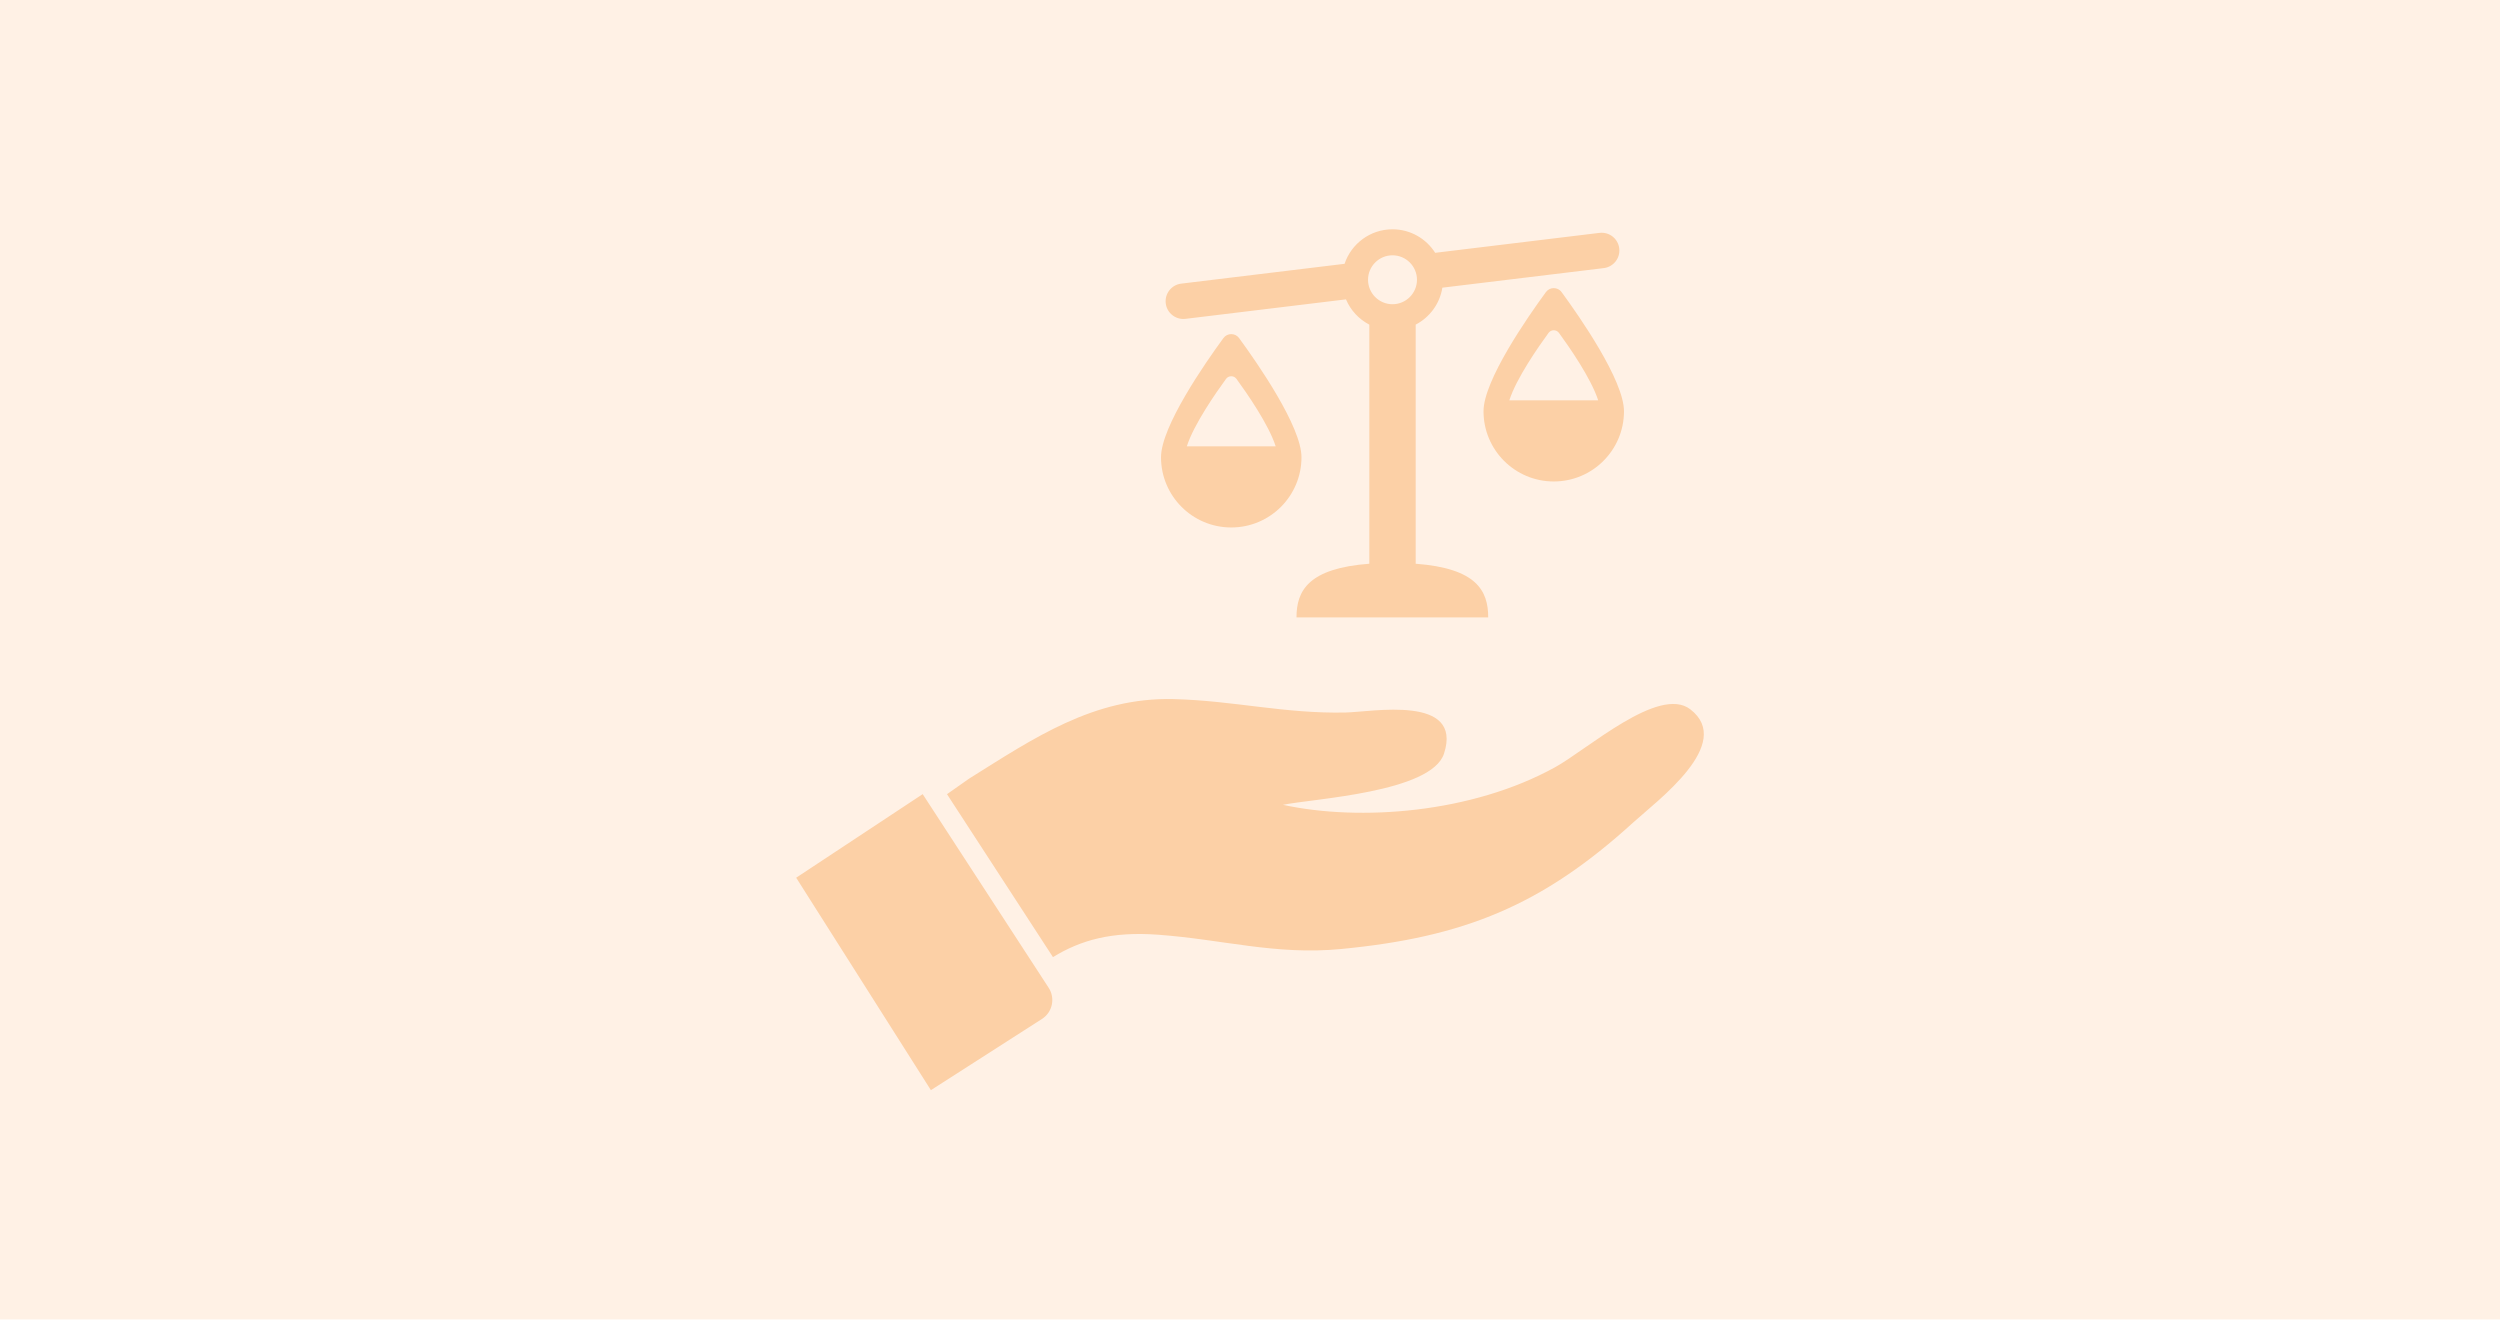
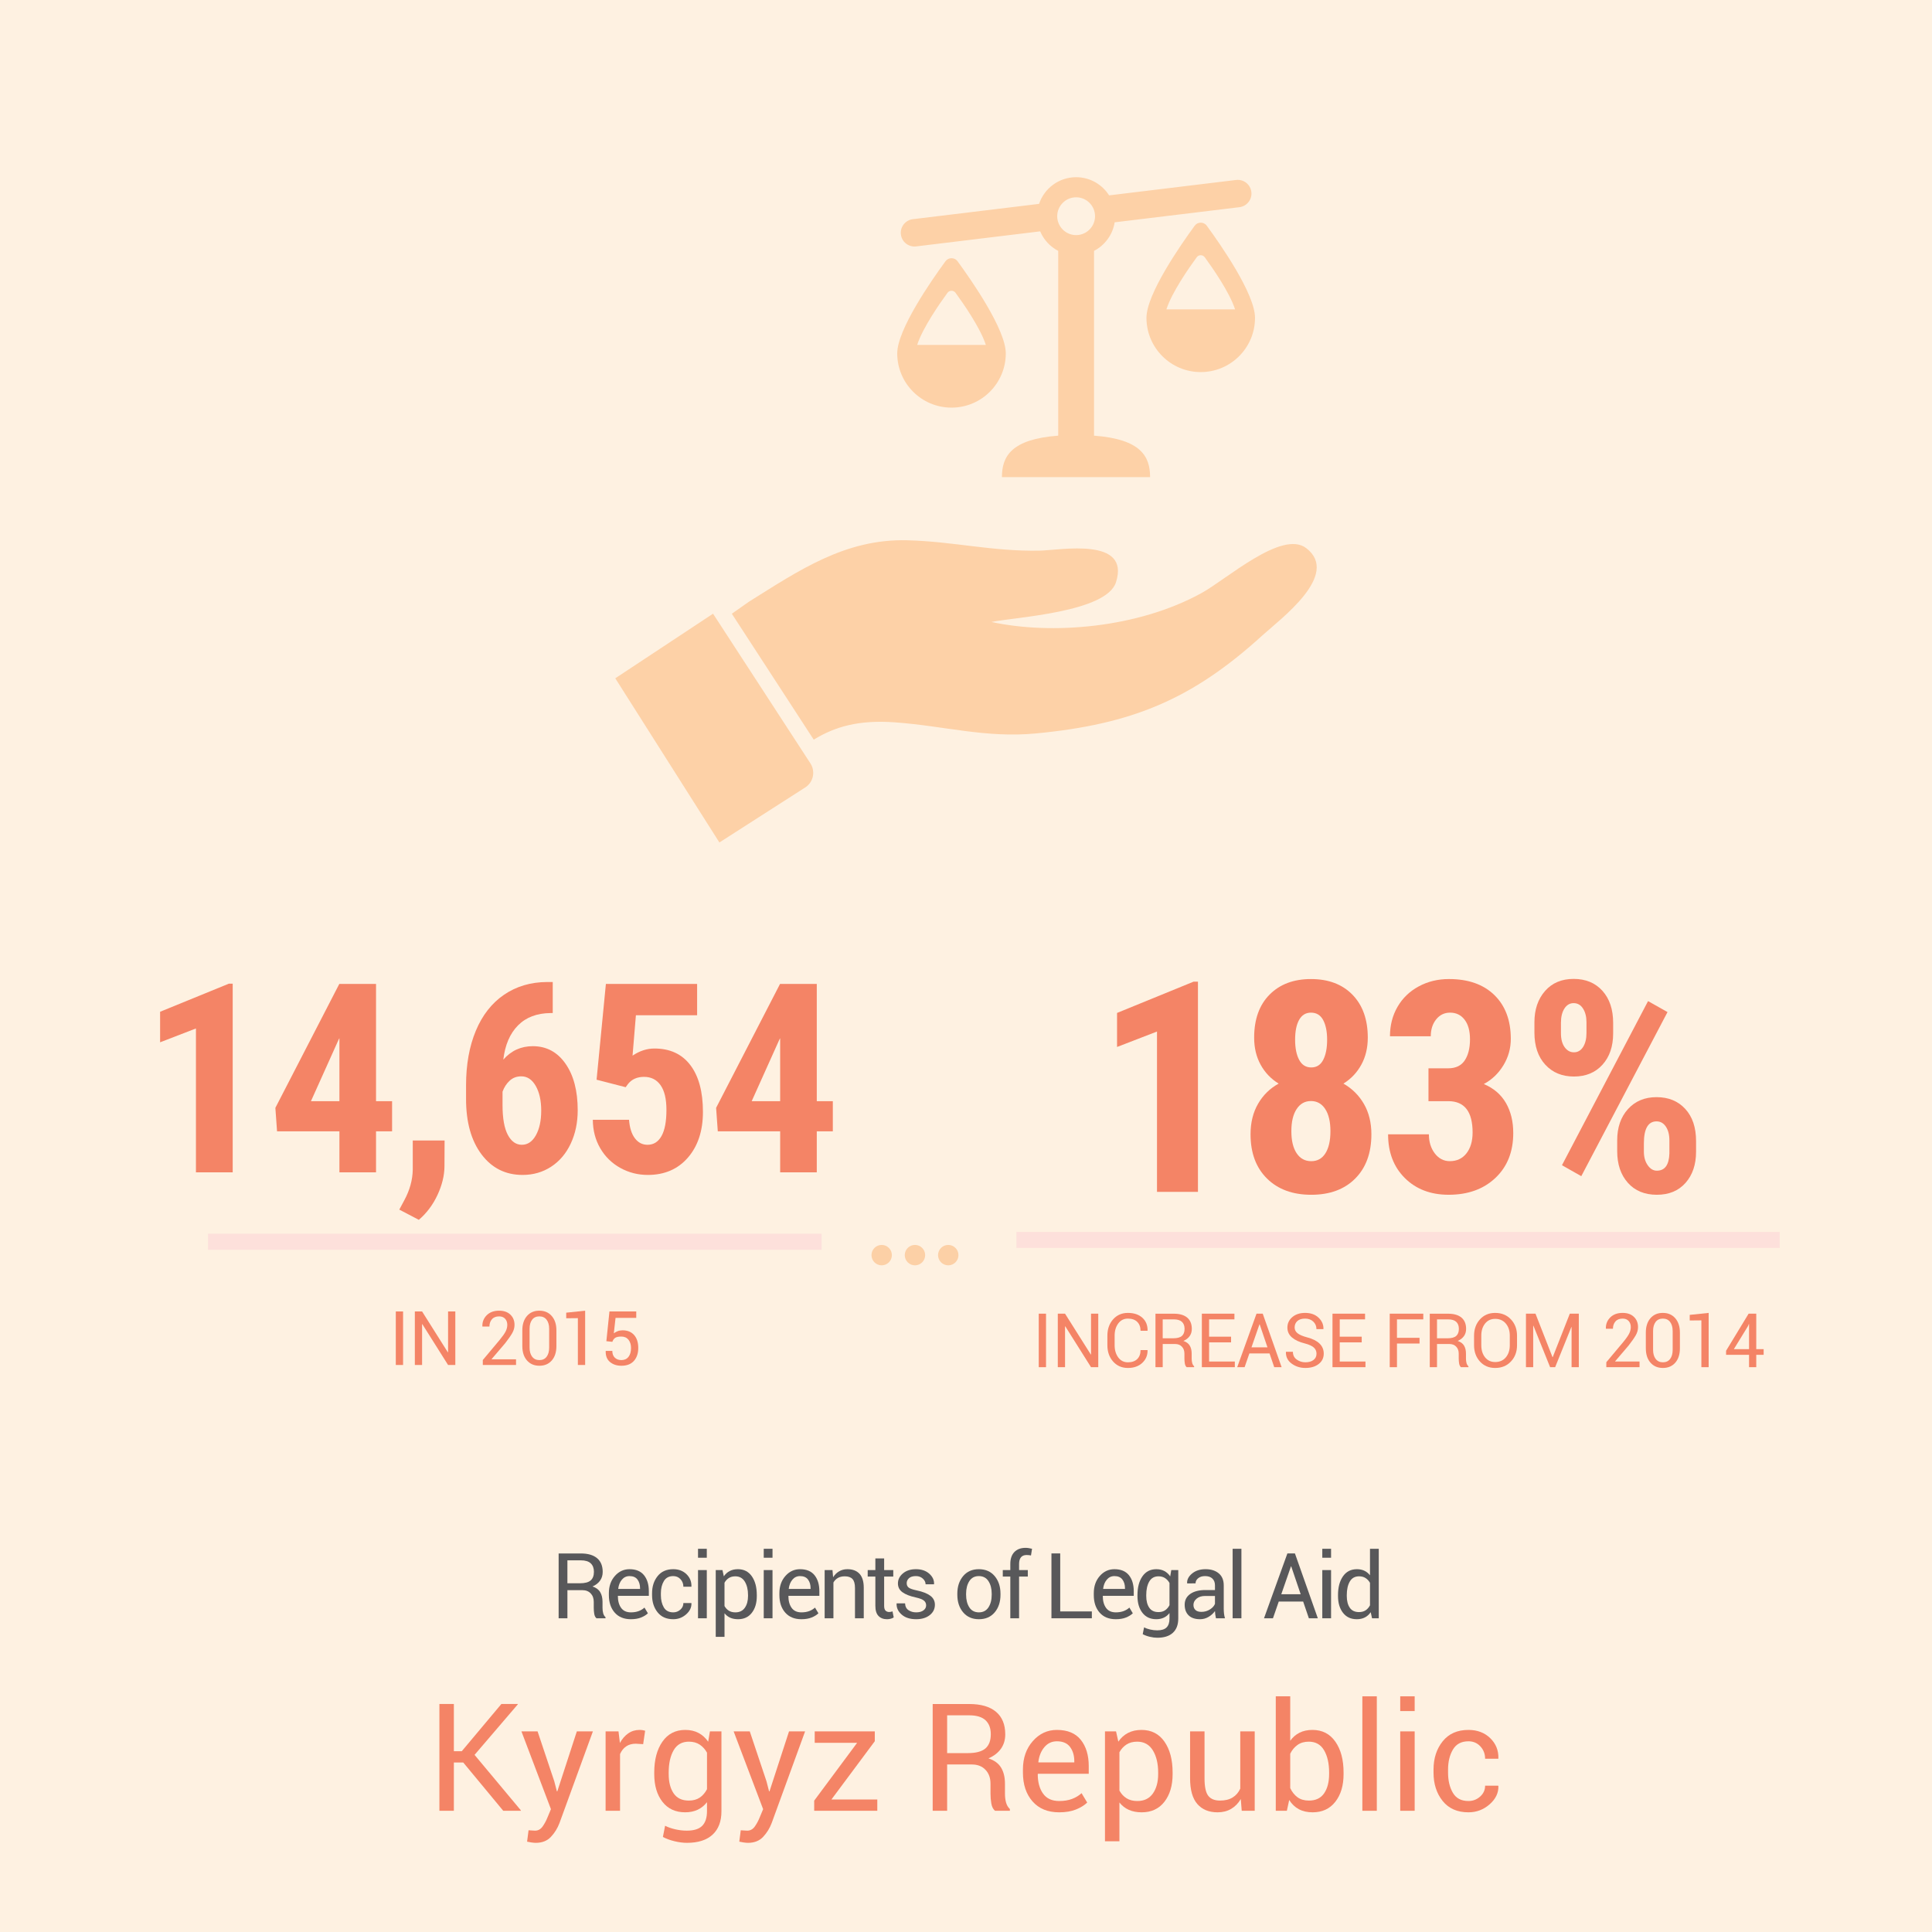
- <svg xmlns="http://www.w3.org/2000/svg" version="1.1" id="Layer_1" x="0px" y="0px" width="360px" height="190px" viewBox="0 0 360 190" enable-background="new 0 0 360 190" xml:space="preserve">
-   <g>
-     <rect fill="#FFF1E5" width="360" height="190" />
+ <svg xmlns="http://www.w3.org/2000/svg" version="1.1" x="0px" y="0px" width="360px" height="360px" viewBox="0 0 360 360" enable-background="new 0 0 360 360" xml:space="preserve">
+   <g id="Layer_1">
+     <g>
+       <rect fill="#FEF1E1" width="360" height="360" />
+     </g>
+     <g>
+       <g id="lybra">
+         <g>
+           <g>
+             <path fill="#FDD1A7" d="M200.518,36.764c1.944,0,3.526,1.58,3.526,3.524c0,1.94-1.582,3.521-3.526,3.521       c-1.939,0-3.521-1.581-3.521-3.521C196.996,38.344,198.578,36.764,200.518,36.764 M167.868,43.684       c0.165,1.401,1.442,2.4,2.844,2.23l23.109-2.805c0.661,1.568,1.856,2.857,3.36,3.637v34.431       c-8.754,0.661-10.486,3.867-10.486,7.726h27.607c0-3.858-1.69-7.064-10.445-7.726V46.746c2.012-1.043,3.476-2.998,3.843-5.32       l23.243-2.819c1.401-0.171,2.399-1.444,2.229-2.843c-0.171-1.401-1.442-2.398-2.844-2.23l-23.662,2.871       c-1.288-2.033-3.558-3.386-6.148-3.386c-3.206,0-5.937,2.08-6.898,4.97l-23.522,2.853       C168.695,41.012,167.697,42.285,167.868,43.684" />
+           </g>
+         </g>
+         <g>
+           <g>
+             <path fill="#FDD1A7" d="M176.55,54.559c0.373-0.507,1.128-0.507,1.5,0c1.458,1.996,4.633,6.55,5.646,9.709h-12.793       C171.917,61.108,175.092,56.555,176.55,54.559 M177.3,75.956c5.585,0,10.114-4.527,10.114-10.112       c0-4.426-6.35-13.557-8.987-17.162c-0.558-0.76-1.695-0.76-2.254,0c-2.638,3.605-8.987,12.736-8.987,17.162       C167.186,71.429,171.715,75.956,177.3,75.956" />
+           </g>
+         </g>
+         <g>
+           <g>
+             <path fill="#FDD1A7" d="M217.344,57.644c1.008-3.157,4.188-7.712,5.646-9.707c0.372-0.507,1.127-0.507,1.5,0       c1.458,1.995,4.632,6.55,5.646,9.707H217.344z M222.612,42.061c-2.637,3.602-8.986,12.734-8.986,17.16       c0,5.586,4.529,10.111,10.114,10.111c5.584,0,10.114-4.525,10.114-10.111c0-4.426-6.35-13.559-8.987-17.16       C224.309,41.298,223.171,41.298,222.612,42.061" />
+           </g>
+         </g>
+       </g>
+       <g id="hand">
+         <g>
+           <path fill="#FDD1A7" d="M243.395,102.134c6.443,4.938-4.809,13.201-8.175,16.27c-13.119,11.958-24.36,16.553-42.133,18.257      c-9.406,0.9-17.044-1.387-26.336-2.063c-6.66-0.483-11.102,0.764-15.125,3.226l-15.259-23.462      c1.064-0.747,2.13-1.496,3.19-2.243c9.287-5.805,17.933-11.747,29.469-11.448c8.656,0.221,15.9,2.113,24.707,1.933      c3.847-0.079,16.95-2.603,14.209,5.906c-1.81,5.623-18.982,6.499-23.196,7.386c11.086,2.409,27.204,1.208,39.195-5.418      C228.611,107.896,238.896,98.686,243.395,102.134 M132.866,114.354l-18.217,12.037l19.4,30.591l16.107-10.326      c1.428-1.002,1.8-2.954,0.854-4.412L132.866,114.354z" />
+         </g>
+       </g>
+     </g>
  </g>
-   <g>
-     <g id="lybra">
+   <g id="Layer_2">
+     <g>
      <g>
-         <path fill="#FCD0A6" d="M200.518,36.764c1.944,0,3.526,1.58,3.526,3.524c0,1.94-1.582,3.521-3.526,3.521     c-1.939,0-3.521-1.581-3.521-3.521C196.996,38.344,198.578,36.764,200.518,36.764 M167.868,43.684     c0.165,1.401,1.442,2.4,2.844,2.23l23.109-2.805c0.661,1.568,1.856,2.857,3.36,3.637v34.431     c-8.754,0.661-10.486,3.867-10.486,7.726h27.607c0-3.858-1.69-7.064-10.445-7.726V46.746c2.012-1.043,3.476-2.998,3.843-5.32     l23.243-2.819c1.401-0.171,2.399-1.444,2.229-2.843c-0.171-1.401-1.442-2.398-2.844-2.23l-23.662,2.871     c-1.288-2.033-3.558-3.386-6.148-3.386c-3.206,0-5.937,2.08-6.898,4.97l-23.522,2.853     C168.695,41.012,167.697,42.285,167.868,43.684" />
+         <path fill="#F48466" d="M86.32,328.416h-1.75v8.996h-2.693v-19.906h2.693v8.805h1.477l7.383-8.805h3.035l0.027,0.068l-8.066,9.42     l8.641,10.35l-0.027,0.068h-3.268L86.32,328.416z" />
+         <path fill="#F48466" d="M103.287,331.929l0.479,1.859h0.082l3.637-11.17h2.994l-6.221,17.063     c-0.374,0.993-0.909,1.859-1.606,2.598s-1.639,1.107-2.823,1.107c-0.219,0-0.497-0.025-0.834-0.075     c-0.337-0.05-0.597-0.098-0.779-0.144l0.273-2.119c-0.055-0.009,0.107,0,0.485,0.027c0.378,0.027,0.617,0.041,0.718,0.041     c0.574,0,1.043-0.255,1.408-0.766c0.364-0.511,0.67-1.076,0.916-1.695l0.643-1.545l-5.496-14.492h3.008L103.287,331.929z" />
+         <path fill="#F48466" d="M119.844,324.998l-1.381-0.082c-0.711,0-1.311,0.169-1.798,0.506c-0.488,0.337-0.864,0.812-1.128,1.422     v10.568h-2.693v-14.793h2.406l0.26,2.16c0.419-0.766,0.937-1.362,1.552-1.791c0.615-0.428,1.324-0.643,2.126-0.643     c0.2,0,0.392,0.016,0.574,0.048c0.182,0.032,0.333,0.066,0.451,0.103L119.844,324.998z" />
+         <path fill="#F48466" d="M121.908,330.289c0-2.379,0.508-4.297,1.524-5.756c1.016-1.458,2.436-2.188,4.259-2.188     c0.938,0,1.764,0.189,2.475,0.567c0.711,0.378,1.308,0.923,1.791,1.634l0.328-1.928h2.146v14.875     c0,1.896-0.552,3.352-1.654,4.368c-1.103,1.016-2.693,1.524-4.771,1.524c-0.711,0-1.479-0.098-2.304-0.294     c-0.825-0.196-1.552-0.463-2.181-0.8l0.41-2.092c0.52,0.273,1.146,0.494,1.88,0.663c0.733,0.168,1.456,0.253,2.167,0.253     c1.313,0,2.267-0.299,2.864-0.896c0.597-0.597,0.896-1.506,0.896-2.728v-1.682c-0.483,0.62-1.062,1.089-1.736,1.408     c-0.675,0.319-1.454,0.479-2.338,0.479c-1.805,0-3.215-0.654-4.231-1.962c-1.017-1.308-1.524-3.028-1.524-5.161V330.289z      M124.602,330.576c0,1.486,0.305,2.68,0.916,3.582c0.61,0.902,1.554,1.354,2.83,1.354c0.811,0,1.49-0.185,2.037-0.554     s0.998-0.891,1.354-1.565v-6.809c-0.347-0.629-0.798-1.128-1.354-1.497c-0.556-0.369-1.226-0.554-2.01-0.554     c-1.285,0-2.235,0.533-2.851,1.6s-0.923,2.452-0.923,4.156V330.576z" />
+         <path fill="#F48466" d="M142.826,331.929l0.479,1.859h0.082l3.637-11.17h2.994l-6.221,17.063     c-0.374,0.993-0.909,1.859-1.606,2.598s-1.639,1.107-2.823,1.107c-0.219,0-0.497-0.025-0.834-0.075     c-0.337-0.05-0.597-0.098-0.779-0.144l0.273-2.119c-0.055-0.009,0.107,0,0.485,0.027c0.378,0.027,0.617,0.041,0.718,0.041     c0.574,0,1.043-0.255,1.408-0.766c0.364-0.511,0.67-1.076,0.916-1.695l0.643-1.545l-5.496-14.492h3.008L142.826,331.929z" />
+         <path fill="#F48466" d="M154.926,335.306h8.545v2.105h-11.758v-1.887l7.998-10.773h-7.902v-2.133h11.197v1.832L154.926,335.306z" />
+         <path fill="#F48466" d="M176.486,328.785v8.627h-2.693v-19.893h6.809c2.178,0,3.842,0.483,4.99,1.449     c1.148,0.966,1.723,2.37,1.723,4.211c0,1.021-0.267,1.91-0.8,2.666c-0.533,0.757-1.311,1.358-2.331,1.805     c1.094,0.355,1.88,0.932,2.358,1.729c0.479,0.798,0.718,1.784,0.718,2.96v1.873c0,0.62,0.068,1.176,0.205,1.668     s0.374,0.894,0.711,1.203v0.328H185.4c-0.355-0.31-0.583-0.766-0.684-1.367c-0.101-0.602-0.15-1.221-0.15-1.859v-1.818     c0-1.075-0.314-1.941-0.943-2.598s-1.472-0.984-2.529-0.984H176.486z M176.486,326.666h3.842c1.522,0,2.618-0.289,3.288-0.868     c0.67-0.579,1.005-1.46,1.005-2.646c0-1.121-0.326-1.989-0.978-2.604c-0.652-0.615-1.666-0.923-3.042-0.923h-4.115V326.666z" />
+         <path fill="#F48466" d="M197.363,337.699c-2.124,0-3.78-0.679-4.97-2.037c-1.189-1.358-1.784-3.145-1.784-5.359v-0.602     c0-2.124,0.613-3.88,1.839-5.271c1.226-1.39,2.723-2.085,4.491-2.085c1.978,0,3.461,0.615,4.45,1.846     c0.989,1.23,1.483,2.867,1.483,4.908v1.422h-9.461l-0.041,0.068c0,1.486,0.328,2.691,0.984,3.616     c0.656,0.925,1.659,1.388,3.008,1.388c0.911,0,1.711-0.13,2.399-0.39c0.688-0.26,1.278-0.617,1.771-1.073l1.053,1.75     c-0.529,0.511-1.226,0.941-2.092,1.292C199.628,337.523,198.584,337.699,197.363,337.699z M196.939,324.464     c-0.939,0-1.716,0.362-2.331,1.087s-0.991,1.652-1.128,2.782l0.027,0.068h6.672v-0.219c0-1.075-0.265-1.964-0.793-2.666     C198.858,324.815,198.042,324.464,196.939,324.464z" />
+         <path fill="#F48466" d="M218.5,330.576c0,2.133-0.511,3.854-1.531,5.161c-1.021,1.308-2.429,1.962-4.225,1.962     c-0.912,0-1.711-0.153-2.399-0.458c-0.688-0.305-1.274-0.763-1.757-1.374v7.232h-2.693v-20.48h2.064l0.424,1.914     c0.483-0.711,1.084-1.253,1.805-1.627c0.72-0.374,1.559-0.561,2.516-0.561c1.832,0,3.256,0.727,4.272,2.181     c1.016,1.454,1.524,3.375,1.524,5.763V330.576z M215.807,330.289c0-1.677-0.331-3.056-0.991-4.136     c-0.661-1.08-1.634-1.62-2.919-1.62c-0.775,0-1.436,0.176-1.982,0.526c-0.547,0.351-0.989,0.832-1.326,1.442v7.15     c0.337,0.611,0.779,1.087,1.326,1.429s1.217,0.513,2.01,0.513c1.276,0,2.242-0.467,2.898-1.401     c0.656-0.934,0.984-2.14,0.984-3.616V330.289z" />
+         <path fill="#F48466" d="M231.201,335.224c-0.465,0.793-1.062,1.404-1.791,1.832c-0.729,0.428-1.572,0.643-2.529,0.643     c-1.613,0-2.871-0.515-3.773-1.545c-0.902-1.03-1.354-2.634-1.354-4.813v-8.723h2.693v8.75c0,1.577,0.232,2.662,0.697,3.254     c0.465,0.593,1.189,0.889,2.174,0.889c0.957,0,1.748-0.193,2.372-0.581c0.624-0.387,1.096-0.937,1.415-1.647v-10.664h2.693     v14.793h-2.42L231.201,335.224z" />
+         <path fill="#F48466" d="M250.355,330.576c0,2.133-0.513,3.854-1.538,5.161c-1.025,1.308-2.436,1.962-4.231,1.962     c-0.984,0-1.839-0.194-2.563-0.581s-1.324-0.959-1.798-1.716l-0.438,2.01h-2.064v-21.328h2.693v8.285     c0.465-0.656,1.041-1.157,1.729-1.504c0.688-0.346,1.492-0.52,2.413-0.52c1.823,0,3.245,0.729,4.266,2.188     c1.021,1.458,1.531,3.377,1.531,5.756V330.576z M247.662,330.289c0-1.695-0.313-3.078-0.937-4.149     c-0.625-1.071-1.575-1.606-2.851-1.606c-0.83,0-1.529,0.203-2.099,0.608c-0.57,0.406-1.023,0.95-1.36,1.634v6.412     c0.346,0.729,0.8,1.299,1.36,1.709s1.269,0.615,2.126,0.615c1.267,0,2.21-0.451,2.83-1.354c0.62-0.902,0.93-2.096,0.93-3.582     V330.289z" />
+         <path fill="#F48466" d="M256.549,337.412h-2.693v-21.328h2.693V337.412z" />
+         <path fill="#F48466" d="M263.604,318.832h-2.693v-2.748h2.693V318.832z M263.604,337.412h-2.693v-14.793h2.693V337.412z" />
+         <path fill="#F48466" d="M273.625,335.593c0.829,0,1.554-0.275,2.174-0.827c0.62-0.551,0.93-1.228,0.93-2.03h2.434l0.041,0.082     c0.036,1.276-0.511,2.409-1.641,3.397c-1.13,0.989-2.443,1.483-3.938,1.483c-2.078,0-3.683-0.706-4.813-2.119     c-1.13-1.413-1.695-3.172-1.695-5.277v-0.574c0-2.087,0.567-3.839,1.702-5.257c1.135-1.417,2.736-2.126,4.806-2.126     c1.649,0,3.001,0.511,4.054,1.531c1.053,1.021,1.561,2.274,1.524,3.76l-0.027,0.082h-2.447c0-0.902-0.294-1.67-0.882-2.304     c-0.588-0.633-1.329-0.95-2.222-0.95c-1.322,0-2.286,0.513-2.892,1.538c-0.606,1.025-0.909,2.268-0.909,3.726v0.574     c0,1.486,0.298,2.739,0.896,3.76C271.316,335.083,272.285,335.593,273.625,335.593z" />
      </g>
      <g>
-         <path fill="#FCD0A6" d="M176.55,54.559c0.373-0.507,1.128-0.507,1.5,0c1.458,1.996,4.633,6.55,5.646,9.709h-12.793     C171.917,61.108,175.092,56.555,176.55,54.559 M177.3,75.956c5.585,0,10.114-4.527,10.114-10.112     c0-4.426-6.35-13.557-8.987-17.162c-0.558-0.76-1.695-0.76-2.254,0c-2.638,3.605-8.987,12.736-8.987,17.162     C167.186,71.429,171.715,75.956,177.3,75.956" />
+         <path fill="#58585A" d="M105.729,296.305v5.238h-1.635v-12.078h4.134c1.323,0,2.333,0.294,3.03,0.881     c0.697,0.586,1.046,1.438,1.046,2.557c0,0.619-0.162,1.159-0.486,1.618c-0.323,0.459-0.795,0.824-1.415,1.096     c0.664,0.216,1.142,0.565,1.432,1.05c0.291,0.484,0.436,1.084,0.436,1.797v1.138c0,0.376,0.042,0.714,0.125,1.013     s0.227,0.542,0.432,0.73v0.199h-1.685c-0.216-0.188-0.354-0.465-0.415-0.83s-0.091-0.741-0.091-1.129v-1.104     c0-0.653-0.191-1.18-0.573-1.578s-0.894-0.598-1.536-0.598H105.729z M105.729,295.019h2.333c0.924,0,1.59-0.176,1.996-0.527     c0.407-0.352,0.61-0.887,0.61-1.606c0-0.68-0.198-1.207-0.594-1.581c-0.396-0.373-1.011-0.56-1.847-0.56h-2.499V295.019z" />
+         <path fill="#58585A" d="M117.555,301.717c-1.29,0-2.295-0.412-3.017-1.236c-0.723-0.824-1.083-1.909-1.083-3.254v-0.365     c0-1.289,0.372-2.356,1.117-3.2c0.744-0.844,1.653-1.266,2.727-1.266c1.201,0,2.102,0.374,2.702,1.12     c0.6,0.748,0.9,1.741,0.9,2.98v0.863h-5.744l-0.025,0.041c0,0.902,0.199,1.635,0.598,2.196s1.007,0.843,1.826,0.843     c0.553,0,1.039-0.079,1.457-0.237c0.418-0.157,0.776-0.375,1.075-0.651l0.639,1.063c-0.321,0.31-0.744,0.571-1.27,0.784     S118.296,301.717,117.555,301.717z M117.297,293.682c-0.57,0-1.042,0.221-1.415,0.66c-0.374,0.44-0.602,1.003-0.685,1.689     l0.017,0.041h4.051v-0.133c0-0.652-0.161-1.192-0.481-1.618S117.967,293.682,117.297,293.682z" />
+         <path fill="#58585A" d="M125.454,300.439c0.503,0,0.943-0.168,1.32-0.503s0.564-0.745,0.564-1.232h1.478l0.025,0.05     c0.022,0.774-0.31,1.462-0.996,2.063s-1.483,0.9-2.391,0.9c-1.262,0-2.236-0.429-2.922-1.286s-1.029-1.926-1.029-3.204v-0.349     c0-1.268,0.344-2.331,1.034-3.191c0.688-0.86,1.661-1.291,2.917-1.291c1.001,0,1.822,0.31,2.461,0.93     c0.639,0.62,0.947,1.381,0.925,2.282l-0.017,0.051h-1.486c0-0.549-0.179-1.015-0.535-1.399c-0.357-0.385-0.807-0.577-1.349-0.577     c-0.802,0-1.388,0.312-1.755,0.935c-0.368,0.622-0.552,1.376-0.552,2.262v0.349c0,0.902,0.181,1.663,0.543,2.283     C124.052,300.129,124.64,300.439,125.454,300.439z" />
+         <path fill="#58585A" d="M131.701,290.262h-1.635v-1.668h1.635V290.262z M131.701,301.543h-1.635v-8.981h1.635V301.543z" />
+         <path fill="#58585A" d="M141.02,297.393c0,1.295-0.31,2.34-0.93,3.134s-1.475,1.19-2.565,1.19c-0.553,0-1.039-0.092-1.457-0.277     c-0.417-0.186-0.773-0.464-1.066-0.834v4.391h-1.635v-12.435h1.253l0.257,1.162c0.293-0.432,0.659-0.761,1.096-0.987     c0.437-0.228,0.946-0.341,1.527-0.341c1.112,0,1.977,0.441,2.594,1.324c0.617,0.883,0.925,2.049,0.925,3.499V297.393z      M139.384,297.219c0-1.019-0.201-1.855-0.602-2.512c-0.401-0.655-0.992-0.983-1.772-0.983c-0.47,0-0.872,0.106-1.204,0.319     s-0.601,0.505-0.805,0.876v4.341c0.205,0.371,0.473,0.66,0.805,0.868c0.332,0.207,0.739,0.312,1.22,0.312     c0.775,0,1.361-0.284,1.76-0.852s0.598-1.299,0.598-2.195V297.219z" />
+         <path fill="#58585A" d="M143.946,290.262h-1.635v-1.668h1.635V290.262z M143.946,301.543h-1.635v-8.981h1.635V301.543z" />
+         <path fill="#58585A" d="M149.33,301.717c-1.29,0-2.295-0.412-3.017-1.236c-0.723-0.824-1.083-1.909-1.083-3.254v-0.365     c0-1.289,0.372-2.356,1.117-3.2c0.744-0.844,1.653-1.266,2.727-1.266c1.201,0,2.102,0.374,2.702,1.12     c0.6,0.748,0.9,1.741,0.9,2.98v0.863h-5.744l-0.025,0.041c0,0.902,0.199,1.635,0.598,2.196s1.007,0.843,1.826,0.843     c0.553,0,1.039-0.079,1.457-0.237c0.418-0.157,0.776-0.375,1.075-0.651l0.639,1.063c-0.321,0.31-0.744,0.571-1.27,0.784     S150.072,301.717,149.33,301.717z M149.073,293.682c-0.57,0-1.042,0.221-1.415,0.66c-0.374,0.44-0.602,1.003-0.685,1.689     l0.017,0.041h4.051v-0.133c0-0.652-0.161-1.192-0.481-1.618S149.742,293.682,149.073,293.682z" />
+         <path fill="#58585A" d="M155.121,292.562l0.116,1.337c0.299-0.477,0.674-0.846,1.125-1.108c0.451-0.263,0.964-0.395,1.54-0.395     c0.968,0,1.718,0.283,2.25,0.851s0.797,1.443,0.797,2.627v5.67h-1.635v-5.637c0-0.791-0.156-1.353-0.469-1.685     c-0.313-0.332-0.79-0.498-1.432-0.498c-0.503,0-0.931,0.101-1.283,0.303c-0.351,0.202-0.629,0.485-0.834,0.851v6.666h-1.635     v-8.981H155.121z" />
+         <path fill="#58585A" d="M164.747,290.395v2.167h1.702v1.212h-1.702v5.453c0,0.421,0.087,0.717,0.261,0.889     c0.175,0.172,0.406,0.258,0.693,0.258c0.094,0,0.199-0.013,0.315-0.038c0.116-0.024,0.213-0.051,0.291-0.079l0.224,1.121     c-0.122,0.1-0.302,0.182-0.54,0.245s-0.473,0.095-0.706,0.095c-0.664,0-1.192-0.2-1.585-0.602s-0.589-1.03-0.589-1.889v-5.453     h-1.428v-1.212h1.428v-2.167H164.747z" />
+         <path fill="#58585A" d="M172.571,299.127c0-0.359-0.137-0.652-0.411-0.879c-0.273-0.228-0.792-0.427-1.556-0.598     c-1.057-0.228-1.869-0.546-2.436-0.955c-0.567-0.409-0.851-0.957-0.851-1.644c0-0.73,0.311-1.355,0.934-1.876     c0.622-0.521,1.429-0.78,2.419-0.78c1.018,0,1.843,0.276,2.474,0.83s0.933,1.198,0.905,1.935l-0.017,0.049h-1.561     c0-0.387-0.17-0.738-0.511-1.054c-0.34-0.315-0.771-0.474-1.291-0.474c-0.576,0-1.006,0.131-1.291,0.391     c-0.285,0.26-0.428,0.57-0.428,0.93c0,0.354,0.123,0.628,0.369,0.822c0.247,0.193,0.754,0.37,1.523,0.531     c1.101,0.232,1.937,0.562,2.507,0.987s0.855,0.982,0.855,1.669c0,0.797-0.322,1.446-0.967,1.95     c-0.645,0.504-1.487,0.755-2.527,0.755c-1.146,0-2.047-0.29-2.706-0.871s-0.971-1.259-0.938-2.033l0.017-0.051h1.561     c0.028,0.582,0.244,1.006,0.647,1.274s0.877,0.403,1.419,0.403c0.581,0,1.036-0.124,1.365-0.37     C172.406,299.823,172.571,299.51,172.571,299.127z" />
+         <path fill="#58585A" d="M178.383,296.969c0-1.328,0.36-2.422,1.079-3.282s1.696-1.291,2.93-1.291     c1.245,0,2.229,0.429,2.951,1.286c0.722,0.858,1.083,1.954,1.083,3.287v0.184c0,1.339-0.36,2.435-1.079,3.287     c-0.719,0.852-1.699,1.277-2.938,1.277s-2.221-0.427-2.942-1.282c-0.723-0.854-1.083-1.949-1.083-3.282V296.969z      M180.018,297.152c0,0.951,0.201,1.737,0.602,2.357c0.401,0.619,0.998,0.93,1.789,0.93c0.78,0,1.373-0.311,1.776-0.93     c0.404-0.62,0.606-1.406,0.606-2.357v-0.184c0-0.94-0.204-1.724-0.61-2.349c-0.407-0.625-1.003-0.938-1.789-0.938     c-0.78,0-1.371,0.313-1.772,0.938c-0.401,0.625-0.602,1.408-0.602,2.349V297.152z" />
+         <path fill="#58585A" d="M188.257,301.543v-7.77h-1.403v-1.212h1.403v-1.138c0-0.957,0.25-1.697,0.751-2.22     c0.5-0.523,1.199-0.784,2.096-0.784c0.188,0,0.378,0.015,0.568,0.045c0.191,0.03,0.403,0.073,0.635,0.129l-0.199,1.245     c-0.1-0.022-0.22-0.042-0.361-0.058c-0.142-0.018-0.29-0.025-0.444-0.025c-0.476,0-0.83,0.143-1.063,0.428     s-0.349,0.698-0.349,1.24v1.138h1.627v1.212h-1.627v7.77H188.257z" />
+         <path fill="#58585A" d="M197.556,300.265h5.894v1.278h-7.529v-12.086h1.635V300.265z" />
+         <path fill="#58585A" d="M207.912,301.717c-1.29,0-2.295-0.412-3.017-1.236c-0.723-0.824-1.083-1.909-1.083-3.254v-0.365     c0-1.289,0.372-2.356,1.117-3.2c0.744-0.844,1.653-1.266,2.727-1.266c1.201,0,2.102,0.374,2.702,1.12     c0.6,0.748,0.9,1.741,0.9,2.98v0.863h-5.744l-0.025,0.041c0,0.902,0.199,1.635,0.598,2.196s1.007,0.843,1.826,0.843     c0.553,0,1.039-0.079,1.457-0.237c0.418-0.157,0.776-0.375,1.075-0.651l0.639,1.063c-0.321,0.31-0.744,0.571-1.27,0.784     S208.654,301.717,207.912,301.717z M207.655,293.682c-0.57,0-1.042,0.221-1.415,0.66c-0.374,0.44-0.602,1.003-0.685,1.689     l0.017,0.041h4.051v-0.133c0-0.652-0.161-1.192-0.481-1.618S208.324,293.682,207.655,293.682z" />
+         <path fill="#58585A" d="M211.951,297.219c0-1.445,0.309-2.609,0.926-3.495c0.617-0.886,1.479-1.328,2.585-1.328     c0.57,0,1.071,0.115,1.502,0.345s0.794,0.561,1.087,0.992l0.199-1.171h1.303v9.031c0,1.151-0.335,2.035-1.004,2.652     s-1.635,0.925-2.897,0.925c-0.432,0-0.898-0.059-1.398-0.178c-0.501-0.119-0.942-0.281-1.324-0.486l0.249-1.27     c0.315,0.166,0.696,0.3,1.142,0.402c0.445,0.103,0.884,0.154,1.315,0.154c0.797,0,1.376-0.182,1.739-0.544     c0.362-0.362,0.543-0.915,0.543-1.656v-1.021c-0.293,0.376-0.645,0.661-1.054,0.854s-0.883,0.29-1.419,0.29     c-1.096,0-1.952-0.396-2.569-1.19c-0.617-0.794-0.926-1.839-0.926-3.134V297.219z M213.586,297.393     c0,0.902,0.186,1.627,0.556,2.175s0.943,0.821,1.718,0.821c0.493,0,0.905-0.111,1.237-0.336c0.332-0.224,0.606-0.541,0.822-0.95     v-4.134c-0.21-0.382-0.484-0.685-0.822-0.909c-0.337-0.224-0.744-0.336-1.22-0.336c-0.78,0-1.357,0.323-1.731,0.972     c-0.373,0.646-0.56,1.488-0.56,2.523V297.393z" />
+         <path fill="#58585A" d="M226.574,301.543c-0.055-0.271-0.098-0.511-0.129-0.718c-0.03-0.208-0.048-0.417-0.054-0.627     c-0.304,0.432-0.701,0.793-1.191,1.083c-0.489,0.291-1.017,0.436-1.581,0.436c-0.935,0-1.647-0.239-2.138-0.718     c-0.489-0.479-0.734-1.139-0.734-1.979c0-0.857,0.347-1.528,1.042-2.013c0.694-0.484,1.636-0.727,2.826-0.727h1.776v-0.888     c0-0.526-0.161-0.942-0.481-1.25c-0.321-0.307-0.775-0.461-1.361-0.461c-0.531,0-0.96,0.133-1.287,0.398s-0.49,0.584-0.49,0.955     l-1.552,0.017l-0.017-0.05c-0.039-0.653,0.267-1.251,0.917-1.793c0.65-0.542,1.49-0.813,2.519-0.813     c1.018,0,1.837,0.259,2.457,0.776s0.93,1.263,0.93,2.236v4.325c0,0.321,0.017,0.631,0.05,0.93s0.094,0.592,0.183,0.88H226.574z      M223.859,300.348c0.592,0,1.126-0.152,1.602-0.457c0.476-0.304,0.786-0.652,0.93-1.045v-1.461h-1.834     c-0.659,0-1.186,0.166-1.582,0.498c-0.396,0.332-0.593,0.722-0.593,1.17c0,0.398,0.125,0.714,0.374,0.946     S223.373,300.348,223.859,300.348z" />
+         <path fill="#58585A" d="M231.319,301.543h-1.635v-12.949h1.635V301.543z" />
+         <path fill="#58585A" d="M242.825,298.43h-4.549l-1.079,3.113h-1.668l4.358-12.086h1.403l4.267,12.086h-1.668L242.825,298.43z      M238.75,297.061h3.611l-1.76-5.188h-0.05L238.75,297.061z" />
+         <path fill="#58585A" d="M248.026,290.262h-1.635v-1.668h1.635V290.262z M248.026,301.543h-1.635v-8.981h1.635V301.543z" />
+         <path fill="#58585A" d="M249.318,297.219c0-1.445,0.309-2.609,0.926-3.495c0.617-0.886,1.481-1.328,2.594-1.328     c0.526,0,0.992,0.097,1.398,0.29c0.407,0.194,0.754,0.477,1.042,0.848v-4.939h1.635v12.949h-1.253l-0.249-1.137     c-0.293,0.432-0.656,0.758-1.087,0.979c-0.432,0.222-0.933,0.332-1.502,0.332c-1.096,0-1.954-0.396-2.573-1.19     s-0.93-1.839-0.93-3.134V297.219z M250.953,297.393c0,0.907,0.186,1.634,0.556,2.179s0.946,0.817,1.727,0.817     c0.487,0,0.896-0.11,1.229-0.332c0.332-0.221,0.603-0.531,0.813-0.93v-4.191c-0.21-0.371-0.483-0.665-0.817-0.884     c-0.335-0.219-0.738-0.328-1.208-0.328c-0.786,0-1.365,0.323-1.739,0.972c-0.373,0.646-0.56,1.488-0.56,2.523V297.393z" />
+       </g>
+     </g>
+     <g>
+       <g>
+         <g>
+           <path fill="#F48466" d="M223.22,222.091h-7.631v-29.879l-7.443,2.875v-6.341l14.268-5.831h0.806V222.091z" />
+           <path fill="#F48466" d="M254.867,193.353c0,1.896-0.403,3.578-1.209,5.045c-0.807,1.467-1.917,2.639-3.332,3.515      c1.612,0.915,2.884,2.175,3.815,3.78c0.931,1.605,1.397,3.493,1.397,5.663c0,3.48-1.004,6.229-3.01,8.246      c-2.006,2.018-4.738,3.027-8.195,3.027s-6.207-1.009-8.249-3.027c-2.042-2.018-3.063-4.766-3.063-8.246      c0-2.169,0.465-4.062,1.397-5.676c0.931-1.614,2.212-2.87,3.842-3.767c-1.434-0.876-2.553-2.048-3.358-3.515      c-0.807-1.467-1.209-3.148-1.209-5.045c0-3.417,0.958-6.091,2.875-8.023c1.917-1.932,4.487-2.898,7.711-2.898      c3.26,0,5.84,0.975,7.738,2.925S254.867,189.972,254.867,193.353z M244.334,216.368c1.146,0,2.029-0.493,2.646-1.479      c0.618-0.986,0.927-2.356,0.927-4.11c0-1.754-0.322-3.128-0.967-4.124c-0.645-0.995-1.531-1.492-2.66-1.492      c-1.128,0-2.02,0.498-2.673,1.492c-0.654,0.995-0.981,2.37-0.981,4.124c0,1.754,0.327,3.125,0.981,4.11      C242.261,215.875,243.169,216.368,244.334,216.368z M247.29,193.743c0-1.53-0.247-2.754-0.739-3.673      c-0.493-0.918-1.249-1.378-2.271-1.378c-0.967,0-1.702,0.446-2.203,1.337c-0.502,0.892-0.752,2.129-0.752,3.714      c0,1.549,0.25,2.795,0.752,3.741c0.501,0.945,1.254,1.418,2.257,1.418s1.747-0.473,2.23-1.418      C247.048,196.539,247.29,195.292,247.29,193.743z" />
+           <path fill="#F48466" d="M266.174,199.063h3.681c1.397,0,2.422-0.49,3.077-1.472c0.653-0.981,0.98-2.291,0.98-3.93      c0-1.566-0.336-2.787-1.008-3.66c-0.671-0.873-1.571-1.31-2.7-1.31c-1.057,0-1.921,0.417-2.593,1.252      c-0.672,0.834-1.008,1.886-1.008,3.155H259c0-2.042,0.47-3.874,1.41-5.495s2.257-2.889,3.95-3.802      c1.692-0.914,3.569-1.37,5.629-1.37c3.601,0,6.422,0.994,8.464,2.982s3.063,4.711,3.063,8.168c0,1.773-0.462,3.417-1.384,4.93      c-0.923,1.514-2.137,2.674-3.641,3.48c1.845,0.788,3.22,1.971,4.125,3.546c0.904,1.577,1.357,3.439,1.357,5.589      c0,3.476-1.106,6.261-3.318,8.356c-2.212,2.096-5.119,3.144-8.719,3.144c-3.35,0-6.068-1.035-8.155-3.104      c-2.087-2.069-3.13-4.787-3.13-8.155h7.604c0,1.412,0.367,2.598,1.102,3.558c0.734,0.959,1.666,1.439,2.794,1.439      c1.308,0,2.342-0.486,3.104-1.458c0.761-0.972,1.142-2.268,1.142-3.888c0-3.87-1.496-5.814-4.487-5.832h-3.735V199.063z" />
+           <path fill="#F48466" d="M285.917,190.492c0-2.382,0.658-4.326,1.975-5.831c1.316-1.505,3.094-2.257,5.333-2.257      s4.026,0.739,5.361,2.217c1.334,1.478,2.001,3.471,2.001,5.978v1.962c0,2.418-0.663,4.362-1.988,5.831s-3.099,2.203-5.32,2.203      c-2.203,0-3.981-0.734-5.333-2.203c-1.353-1.469-2.029-3.466-2.029-5.992V190.492z M290.861,192.562      c0,1.075,0.229,1.93,0.686,2.566c0.457,0.636,1.034,0.954,1.732,0.954c0.717,0,1.285-0.331,1.707-0.994      c0.42-0.663,0.631-1.531,0.631-2.606v-1.988c0-1.039-0.215-1.894-0.645-2.566c-0.43-0.672-1.013-1.008-1.747-1.008      c-0.716,0-1.29,0.336-1.72,1.008c-0.43,0.672-0.645,1.554-0.645,2.646V192.562z M294.65,219.162l-3.6-2.042l16.041-30.578      l3.627,2.042L294.65,219.162z M301.34,212.499c0-2.418,0.672-4.366,2.015-5.844c1.344-1.478,3.117-2.217,5.32-2.217      c2.221,0,4.004,0.73,5.347,2.19s2.015,3.462,2.015,6.005v1.961c0,2.4-0.654,4.339-1.961,5.817      c-1.308,1.478-3.09,2.217-5.347,2.217c-2.275,0-4.075-0.743-5.4-2.23c-1.326-1.486-1.989-3.457-1.989-5.911V212.499z       M306.312,214.594c0,1.003,0.237,1.845,0.712,2.526s1.043,1.021,1.706,1.021c1.486,0,2.266-1.065,2.338-3.198v-2.445      c0-1.057-0.22-1.912-0.658-2.566c-0.439-0.654-1.017-0.981-1.733-0.981c-1.576,0-2.364,1.37-2.364,4.111V214.594z" />
+         </g>
+         <g>
+           <path fill="#F48466" d="M194.912,254.756h-1.356v-9.973h1.356V254.756z" />
+           <path fill="#F48466" d="M204.646,254.756h-1.349l-4.801-7.617l-0.041,0.014v7.603h-1.35v-9.973h1.35l4.801,7.61l0.041-0.014      v-7.596h1.349V254.756z" />
+           <path fill="#F48466" d="M213.817,251.564l0.014,0.041c0.018,0.937-0.311,1.719-0.986,2.35c-0.676,0.63-1.568,0.945-2.678,0.945      c-1.128,0-2.047-0.4-2.757-1.199c-0.71-0.799-1.065-1.813-1.065-3.041v-1.774c0-1.228,0.355-2.243,1.065-3.044      s1.629-1.202,2.757-1.202s2.025,0.3,2.692,0.901c0.667,0.601,0.991,1.396,0.973,2.387l-0.014,0.041h-1.295      c0-0.699-0.205-1.251-0.616-1.658c-0.411-0.406-0.991-0.609-1.74-0.609c-0.753,0-1.354,0.304-1.801,0.911      c-0.448,0.607-0.671,1.361-0.671,2.26v1.788c0,0.909,0.224,1.667,0.671,2.274c0.447,0.607,1.048,0.911,1.801,0.911      c0.749,0,1.329-0.202,1.74-0.606s0.616-0.962,0.616-1.675H213.817z" />
+           <path fill="#F48466" d="M216.653,250.434v4.322h-1.35v-9.966h3.411c1.091,0,1.925,0.242,2.5,0.726s0.863,1.188,0.863,2.109      c0,0.512-0.134,0.957-0.401,1.336c-0.267,0.379-0.656,0.68-1.167,0.904c0.548,0.178,0.942,0.467,1.182,0.867      s0.359,0.894,0.359,1.483v0.938c0,0.311,0.035,0.589,0.103,0.835s0.187,0.448,0.356,0.603v0.165h-1.39      c-0.178-0.155-0.292-0.384-0.343-0.685s-0.075-0.612-0.075-0.931v-0.911c0-0.539-0.158-0.973-0.473-1.301      c-0.315-0.329-0.737-0.493-1.267-0.493H216.653z M216.653,249.372h1.925c0.762,0,1.312-0.145,1.647-0.435      s0.503-0.732,0.503-1.326c0-0.562-0.163-0.997-0.49-1.305s-0.834-0.462-1.524-0.462h-2.062V249.372z" />
+           <path fill="#F48466" d="M229.393,250.132h-4.096v3.569h4.795v1.055h-6.144v-9.973h6.069v1.062h-4.72v3.226h4.096V250.132z" />
+           <path fill="#F48466" d="M236.558,252.188h-3.753l-0.891,2.568h-1.377l3.596-9.973h1.158l3.521,9.973h-1.377L236.558,252.188z       M233.195,251.057h2.979l-1.452-4.281h-0.041L233.195,251.057z" />
+           <path fill="#F48466" d="M245.312,252.242c0-0.452-0.162-0.831-0.486-1.137c-0.324-0.306-0.895-0.566-1.712-0.781      c-1.014-0.251-1.805-0.621-2.374-1.109c-0.568-0.489-0.853-1.103-0.853-1.843c0-0.781,0.306-1.431,0.918-1.952      c0.612-0.521,1.406-0.781,2.384-0.781c1.05,0,1.887,0.298,2.51,0.894c0.624,0.596,0.926,1.291,0.908,2.085l-0.021,0.042h-1.288      c0-0.566-0.197-1.035-0.593-1.404c-0.395-0.37-0.9-0.555-1.517-0.555c-0.63,0-1.113,0.153-1.449,0.459      c-0.335,0.306-0.503,0.703-0.503,1.191c0,0.434,0.184,0.796,0.551,1.086s0.964,0.544,1.791,0.764      c1.004,0.26,1.769,0.644,2.294,1.15s0.788,1.133,0.788,1.877c0,0.804-0.316,1.45-0.949,1.938      c-0.632,0.488-1.458,0.733-2.476,0.733c-0.964,0-1.814-0.27-2.552-0.809c-0.737-0.539-1.095-1.26-1.072-2.164l0.014-0.042h1.288      c0,0.626,0.237,1.109,0.712,1.449c0.475,0.34,1.011,0.51,1.61,0.51c0.639,0,1.145-0.144,1.517-0.431      C245.125,253.125,245.312,252.735,245.312,252.242z" />
+           <path fill="#F48466" d="M253.736,250.132h-4.096v3.569h4.794v1.055h-6.144v-9.973h6.068v1.062h-4.719v3.226h4.096V250.132z" />
+           <path fill="#F48466" d="M264.511,250.345h-4.205v4.411h-1.35v-9.973h6.253v1.062h-4.904v3.438h4.205V250.345z" />
+           <path fill="#F48466" d="M267.765,250.434v4.322h-1.35v-9.966h3.411c1.092,0,1.925,0.242,2.5,0.726s0.863,1.188,0.863,2.109      c0,0.512-0.134,0.957-0.401,1.336s-0.656,0.68-1.167,0.904c0.548,0.178,0.941,0.467,1.182,0.867      c0.239,0.399,0.359,0.894,0.359,1.483v0.938c0,0.311,0.034,0.589,0.103,0.835s0.188,0.448,0.356,0.603v0.165h-1.391      c-0.178-0.155-0.292-0.384-0.343-0.685c-0.05-0.301-0.075-0.612-0.075-0.931v-0.911c0-0.539-0.157-0.973-0.473-1.301      c-0.315-0.329-0.737-0.493-1.267-0.493H267.765z M267.765,249.372h1.925c0.763,0,1.312-0.145,1.647-0.435      c0.335-0.29,0.503-0.732,0.503-1.326c0-0.562-0.163-0.997-0.489-1.305c-0.327-0.308-0.835-0.462-1.524-0.462h-2.062V249.372z" />
+           <path fill="#F48466" d="M282.676,250.66c0,1.219-0.378,2.23-1.134,3.034c-0.755,0.804-1.736,1.206-2.941,1.206      c-1.165,0-2.111-0.402-2.839-1.206c-0.729-0.804-1.093-1.815-1.093-3.034v-1.774c0-1.214,0.364-2.226,1.093-3.034      c0.728-0.808,1.674-1.212,2.839-1.212c1.205,0,2.186,0.403,2.941,1.209c0.756,0.806,1.134,1.819,1.134,3.038V250.66z       M281.327,248.872c0-0.913-0.247-1.662-0.74-2.247c-0.493-0.584-1.155-0.876-1.986-0.876c-0.785,0-1.412,0.292-1.88,0.876      c-0.469,0.585-0.702,1.333-0.702,2.247v1.788c0,0.922,0.233,1.676,0.702,2.26c0.468,0.584,1.095,0.876,1.88,0.876      c0.835,0,1.499-0.291,1.99-0.873c0.491-0.583,0.736-1.337,0.736-2.264V248.872z" />
+           <path fill="#F48466" d="M289.286,252.886h0.041l3.185-8.103h1.678v9.973h-1.349v-7.473l-0.041-0.007l-3.021,7.479h-0.938      l-3.11-7.726l-0.041,0.007v7.719h-1.349v-9.973h1.774L289.286,252.886z" />
+           <path fill="#F48466" d="M305.506,254.756h-6.192v-0.925l3.13-3.733c0.557-0.676,0.935-1.213,1.133-1.613      c0.199-0.399,0.298-0.803,0.298-1.209c0-0.461-0.135-0.839-0.404-1.134c-0.27-0.294-0.642-0.441-1.117-0.441      c-0.589,0-1.038,0.18-1.346,0.541c-0.308,0.361-0.462,0.811-0.462,1.349h-1.302l-0.014-0.041      c-0.022-0.813,0.249-1.501,0.815-2.065c0.566-0.564,1.335-0.846,2.308-0.846c0.89,0,1.591,0.247,2.103,0.74      s0.767,1.13,0.767,1.911c0,0.525-0.145,1.039-0.435,1.541c-0.29,0.502-0.732,1.133-1.325,1.891l-2.514,2.945l0.014,0.034h4.542      V254.756z" />
+           <path fill="#F48466" d="M313.026,251.235c0,1.128-0.287,2.021-0.859,2.678c-0.573,0.657-1.344,0.986-2.312,0.986      c-0.964,0-1.734-0.329-2.312-0.986c-0.578-0.658-0.867-1.55-0.867-2.678v-2.932c0-1.119,0.287-2.009,0.86-2.671      c0.573-0.662,1.341-0.993,2.305-0.993c0.968,0,1.74,0.332,2.318,0.993c0.577,0.662,0.866,1.553,0.866,2.671V251.235z       M311.677,248.023c0-0.717-0.16-1.283-0.479-1.699c-0.319-0.416-0.771-0.623-1.355-0.623c-0.58,0-1.028,0.208-1.343,0.623      c-0.315,0.416-0.473,0.982-0.473,1.699v3.486c0,0.717,0.161,1.286,0.483,1.706s0.771,0.63,1.346,0.63      c0.584,0,1.034-0.208,1.349-0.626c0.315-0.418,0.473-0.987,0.473-1.709V248.023z" />
+           <path fill="#F48466" d="M318.383,254.756h-1.356v-8.726l-2.171,0.021v-1.041l3.527-0.37V254.756z" />
+           <path fill="#F48466" d="M327.253,251.4h1.377v1.055h-1.377v2.301h-1.342v-2.301h-4.281v-0.76l4.199-6.911h1.424V251.4z       M323.075,251.4h2.835v-4.678l-0.041-0.007l-0.13,0.342L323.075,251.4z" />
+         </g>
+         <g opacity="0.6">
+           <g>
+             <rect x="189.387" y="229.542" fill="#FCD6D7" width="142.233" height="3" />
+           </g>
+         </g>
      </g>
      <g>
-         <path fill="#FCD0A6" d="M217.344,57.644c1.008-3.157,4.188-7.712,5.646-9.707c0.372-0.507,1.127-0.507,1.5,0     c1.458,1.995,4.632,6.55,5.646,9.707H217.344z M222.612,42.061c-2.637,3.602-8.986,12.734-8.986,17.16     c0,5.586,4.529,10.111,10.114,10.111c5.584,0,10.114-4.525,10.114-10.111c0-4.426-6.35-13.559-8.987-17.16     C224.309,41.298,223.171,41.298,222.612,42.061" />
+         <g opacity="0.6">
+           <g>
+             <rect x="38.756" y="229.882" fill="#FCD6D7" width="114.344" height="3" />
+           </g>
+         </g>
+         <g>
+           <path fill="#F48466" d="M43.359,218.449h-6.847v-26.811l-6.679,2.58v-5.69l12.803-5.232h0.723V218.449z" />
+           <path fill="#F48466" d="M70.069,205.188h2.99v5.618h-2.99v7.643h-6.823v-7.643H51.624l-0.313-4.375l11.911-23.088h6.847V205.188      z M57.941,205.188h5.304v-11.742l-0.145,0.265L57.941,205.188z" />
+           <path fill="#F48466" d="M78.045,227.298l-3.641-1.905l0.917-1.712c1.028-1.897,1.559-3.81,1.591-5.738v-5.425h5.932      l-0.024,4.846c-0.016,1.704-0.45,3.472-1.302,5.304C80.664,224.501,79.507,226.044,78.045,227.298z" />
+           <path fill="#F48466" d="M102.994,182.982v5.787h-0.386c-2.556,0.016-4.585,0.783-6.088,2.302s-2.415,3.645-2.736,6.377      c1.462-1.671,3.295-2.507,5.497-2.507c2.54,0,4.569,1.085,6.088,3.255c1.52,2.17,2.279,5.063,2.279,8.68      c0,2.299-0.434,4.373-1.302,6.221c-0.868,1.849-2.085,3.283-3.652,4.304c-1.567,1.021-3.34,1.531-5.316,1.531      c-3.183,0-5.735-1.278-7.655-3.834c-1.921-2.556-2.881-5.995-2.881-10.319v-2.532c0-3.874,0.606-7.265,1.82-10.174      c1.213-2.909,2.965-5.148,5.256-6.715c2.29-1.567,4.962-2.359,8.017-2.375H102.994z M97.136,200.559      c-0.868,0-1.596,0.275-2.182,0.825c-0.587,0.549-1.025,1.229-1.314,2.037v2.473c0,2.49,0.329,4.349,0.988,5.578      s1.527,1.842,2.604,1.842c1.093,0,1.969-0.594,2.628-1.782c0.659-1.188,0.988-2.711,0.988-4.571      c0-1.891-0.342-3.431-1.024-4.619C99.141,201.153,98.245,200.559,97.136,200.559z" />
+           <path fill="#F48466" d="M111.163,201.186l1.736-17.842h16.998v5.835h-11.405l-0.626,7.522c1.317-0.884,2.676-1.326,4.074-1.326      c2.894,0,5.124,1.029,6.691,3.086c1.567,2.058,2.351,4.967,2.351,8.728c0,3.52-0.933,6.357-2.797,8.511      c-1.865,2.154-4.356,3.231-7.475,3.231c-1.849,0-3.561-0.438-5.136-1.314c-1.575-0.875-2.817-2.093-3.725-3.652      c-0.909-1.559-1.371-3.328-1.387-5.305h6.751c0.112,1.479,0.474,2.623,1.085,3.436c0.611,0.812,1.398,1.218,2.363,1.218      c1.125,0,1.993-0.544,2.604-1.633c0.611-1.089,0.916-2.715,0.916-4.877c0-2.033-0.365-3.565-1.097-4.598      s-1.756-1.549-3.074-1.549c-1.286,0-2.283,0.442-2.99,1.326l-0.434,0.603L111.163,201.186z" />
+           <path fill="#F48466" d="M152.195,205.188h2.99v5.618h-2.99v7.643h-6.823v-7.643H133.75l-0.313-4.375l11.911-23.088h6.847      V205.188z M140.067,205.188h5.304v-11.742l-0.145,0.265L140.067,205.188z" />
+         </g>
+         <g>
+           <path fill="#F48466" d="M75.108,254.344h-1.356v-9.973h1.356V254.344z" />
+           <path fill="#F48466" d="M84.842,254.344h-1.35l-4.802-7.617l-0.041,0.014v7.603H77.3v-9.973h1.349l4.802,7.61l0.041-0.014      v-7.596h1.35V254.344z" />
+           <path fill="#F48466" d="M96.157,254.344h-6.192v-0.925l3.13-3.733c0.557-0.676,0.935-1.213,1.133-1.613      c0.199-0.399,0.298-0.803,0.298-1.209c0-0.461-0.135-0.839-0.404-1.134c-0.27-0.294-0.642-0.441-1.117-0.441      c-0.589,0-1.038,0.18-1.346,0.541c-0.308,0.361-0.462,0.811-0.462,1.349h-1.302l-0.014-0.041      c-0.022-0.813,0.249-1.501,0.815-2.065c0.566-0.564,1.335-0.846,2.308-0.846c0.89,0,1.591,0.247,2.103,0.74      s0.767,1.13,0.767,1.911c0,0.525-0.145,1.039-0.435,1.541c-0.29,0.502-0.732,1.133-1.325,1.891l-2.514,2.945l0.014,0.034h4.542      V254.344z" />
+           <path fill="#F48466" d="M103.678,250.823c0,1.128-0.286,2.021-0.859,2.678c-0.573,0.657-1.344,0.986-2.312,0.986      c-0.964,0-1.734-0.329-2.312-0.986c-0.578-0.658-0.867-1.55-0.867-2.678v-2.932c0-1.119,0.287-2.009,0.86-2.671      c0.573-0.662,1.341-0.993,2.305-0.993c0.968,0,1.741,0.332,2.318,0.993c0.578,0.662,0.866,1.553,0.866,2.671V250.823z       M102.329,247.611c0-0.717-0.16-1.283-0.479-1.699s-0.772-0.623-1.356-0.623c-0.58,0-1.027,0.208-1.343,0.623      c-0.315,0.416-0.473,0.982-0.473,1.699v3.486c0,0.717,0.161,1.286,0.483,1.706c0.321,0.42,0.771,0.63,1.346,0.63      c0.584,0,1.034-0.208,1.349-0.626s0.473-0.987,0.473-1.709V247.611z" />
+           <path fill="#F48466" d="M109.034,254.344h-1.356v-8.726l-2.171,0.021v-1.041l3.527-0.37V254.344z" />
+           <path fill="#F48466" d="M112.987,249.912l0.575-5.541h4.993v1.199h-3.856l-0.322,2.87c0.215-0.16,0.452-0.291,0.712-0.394      c0.26-0.103,0.557-0.156,0.891-0.161c0.922-0.009,1.645,0.28,2.167,0.867c0.523,0.586,0.784,1.392,0.784,2.414      c0,1-0.268,1.804-0.805,2.411c-0.536,0.607-1.318,0.911-2.346,0.911c-0.845,0-1.548-0.231-2.109-0.692      c-0.562-0.461-0.831-1.139-0.809-2.034l0.014-0.042h1.22c0,0.543,0.156,0.965,0.469,1.264c0.313,0.299,0.718,0.448,1.216,0.448      c0.571,0,1.014-0.201,1.329-0.603c0.314-0.402,0.472-0.952,0.472-1.651c0-0.634-0.159-1.148-0.476-1.541      c-0.317-0.393-0.759-0.589-1.325-0.589c-0.53,0-0.913,0.08-1.15,0.24c-0.238,0.16-0.414,0.406-0.527,0.74L112.987,249.912z" />
+         </g>
      </g>
-     </g>
-     <g id="hand">
-       <path fill="#FCD0A6" d="M243.395,102.134c6.443,4.938-4.809,13.201-8.175,16.27c-13.119,11.958-24.36,16.553-42.133,18.257    c-9.406,0.9-17.044-1.387-26.336-2.063c-6.66-0.483-11.102,0.764-15.125,3.226l-15.259-23.462c1.064-0.747,2.13-1.496,3.19-2.243    c9.287-5.805,17.933-11.747,29.469-11.448c8.656,0.221,15.9,2.113,24.707,1.933c3.847-0.079,16.95-2.603,14.209,5.906    c-1.81,5.623-18.982,6.499-23.196,7.386c11.086,2.409,27.204,1.208,39.195-5.418C228.611,107.896,238.896,98.686,243.395,102.134     M132.866,114.354l-18.217,12.037l19.4,30.591l16.107-10.326c1.428-1.002,1.8-2.954,0.854-4.412L132.866,114.354z" />
+       <g>
+         <g>
+           <g>
+             <circle fill="#FCD0A6" cx="164.289" cy="233.875" r="1.9" />
+           </g>
+         </g>
+         <g>
+           <g>
+             <circle fill="#FCD0A6" cx="170.49" cy="233.875" r="1.901" />
+           </g>
+         </g>
+         <g>
+           <g>
+             <circle fill="#FCD0A6" cx="176.692" cy="233.875" r="1.9" />
+           </g>
+         </g>
+       </g>
    </g>
  </g>
</svg>
